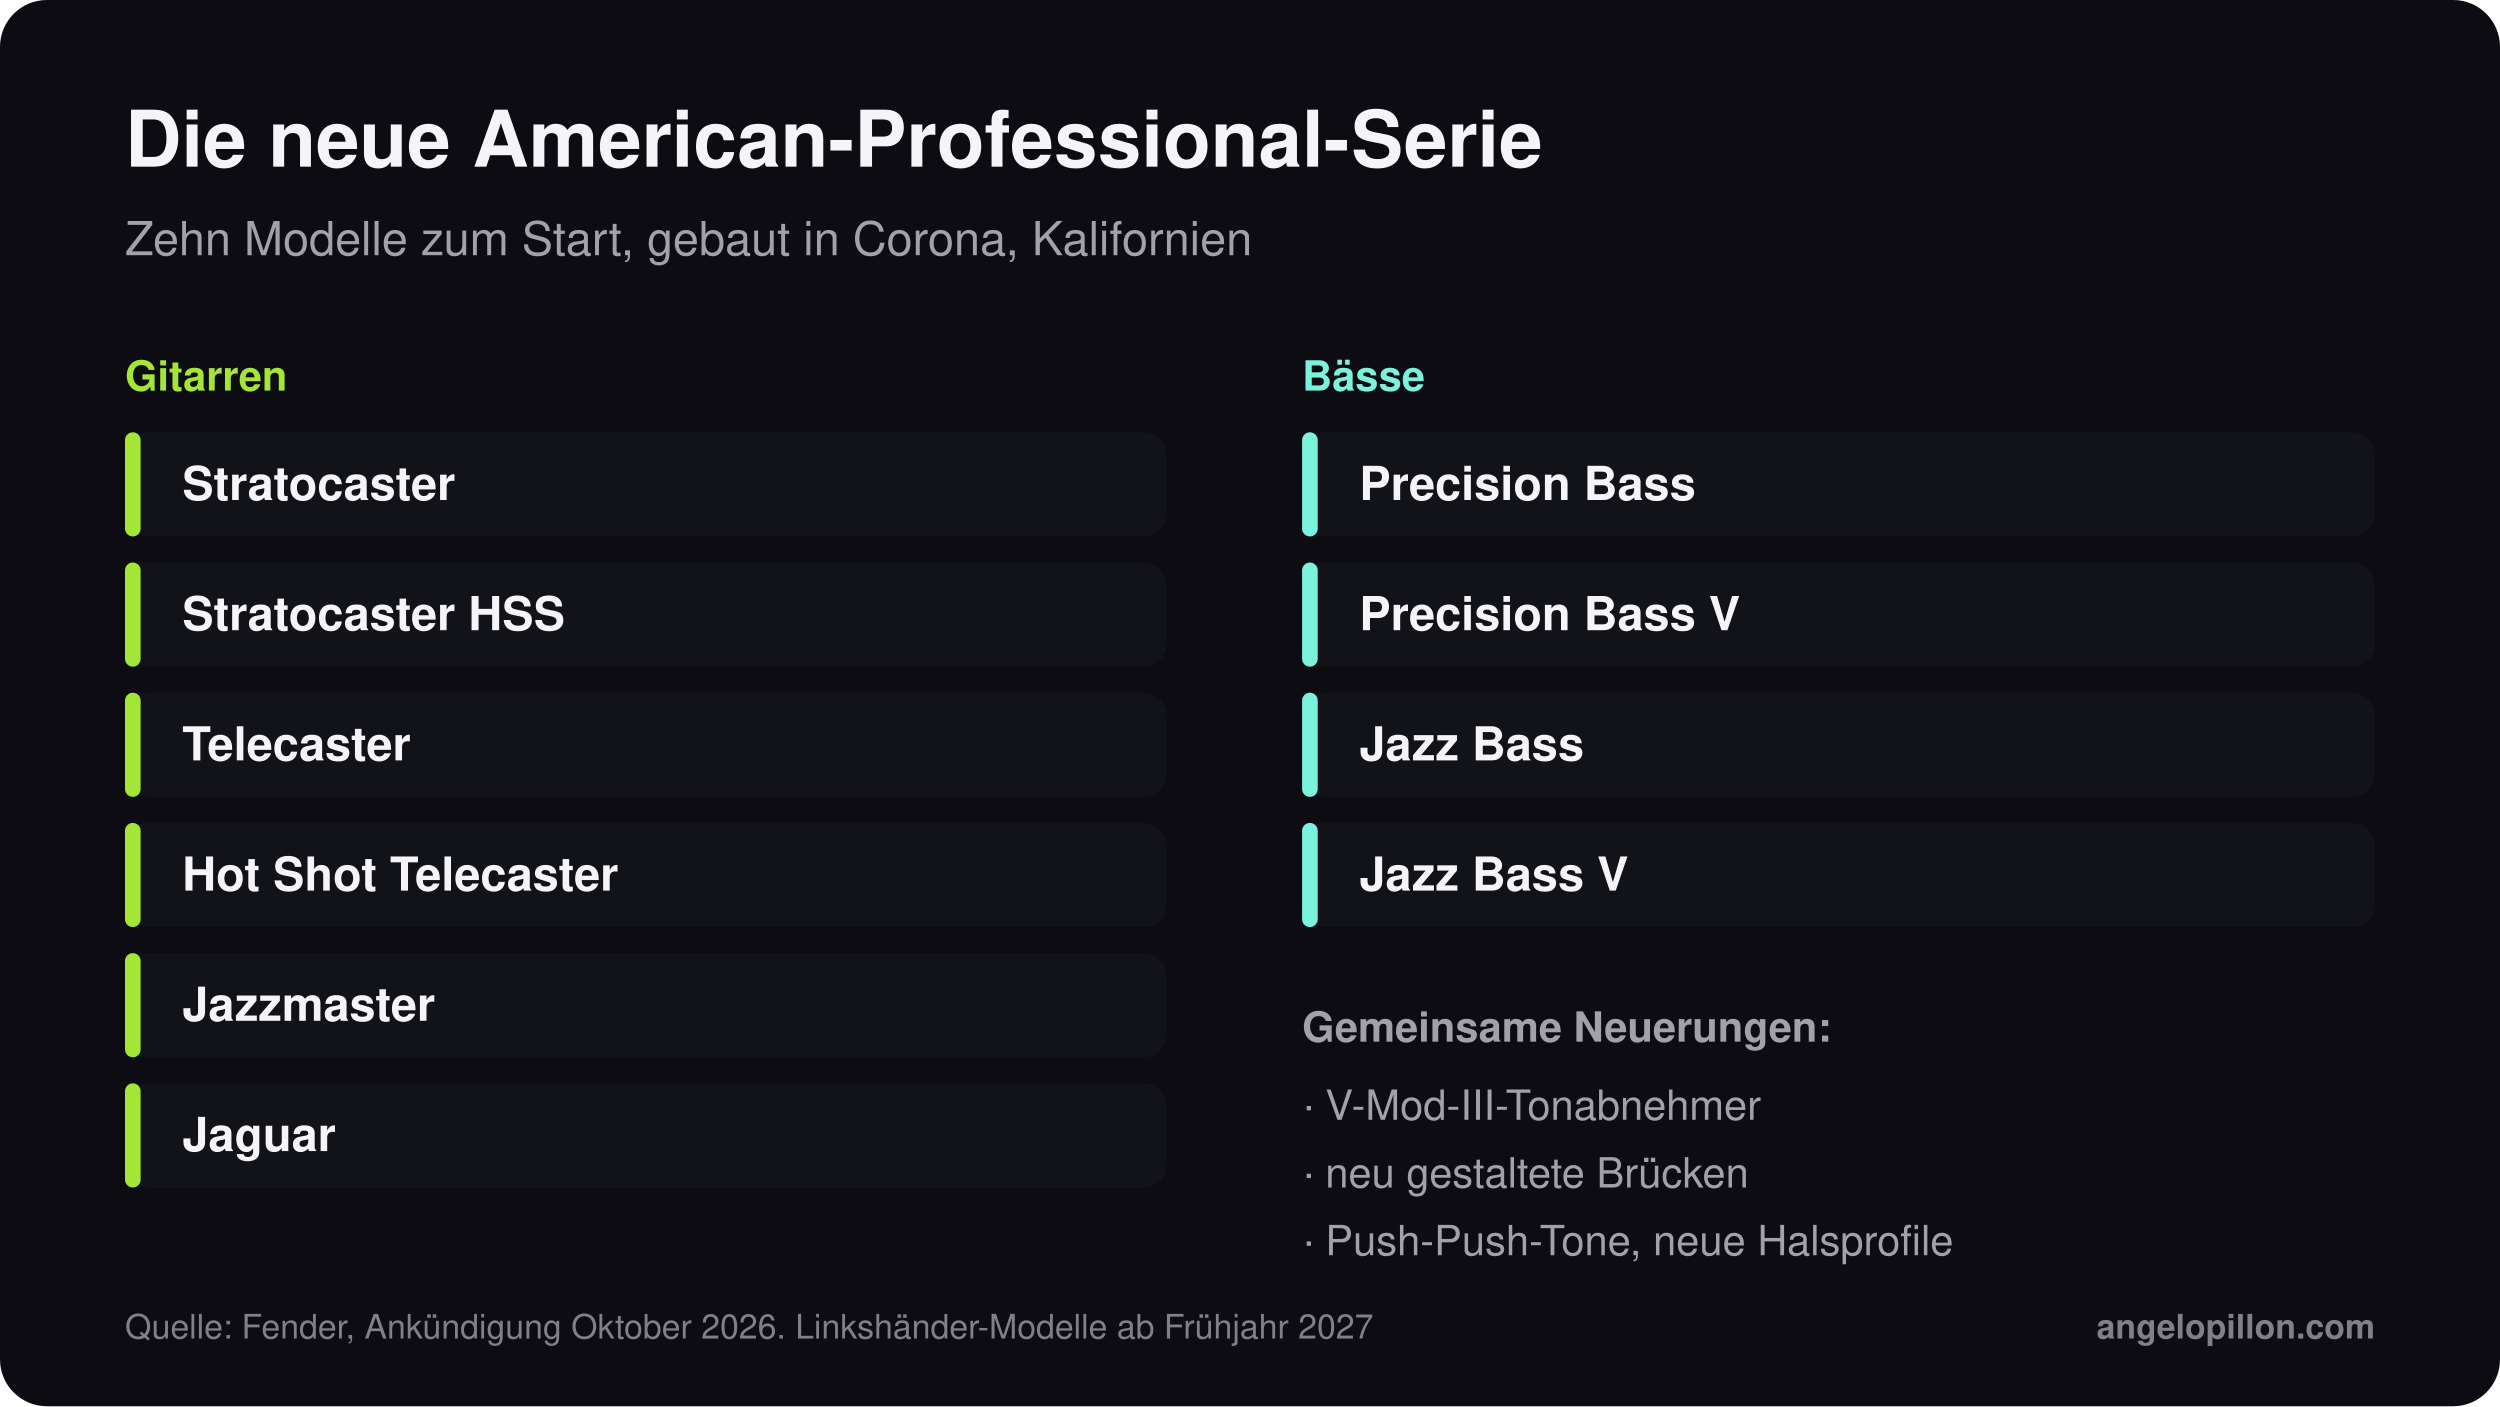
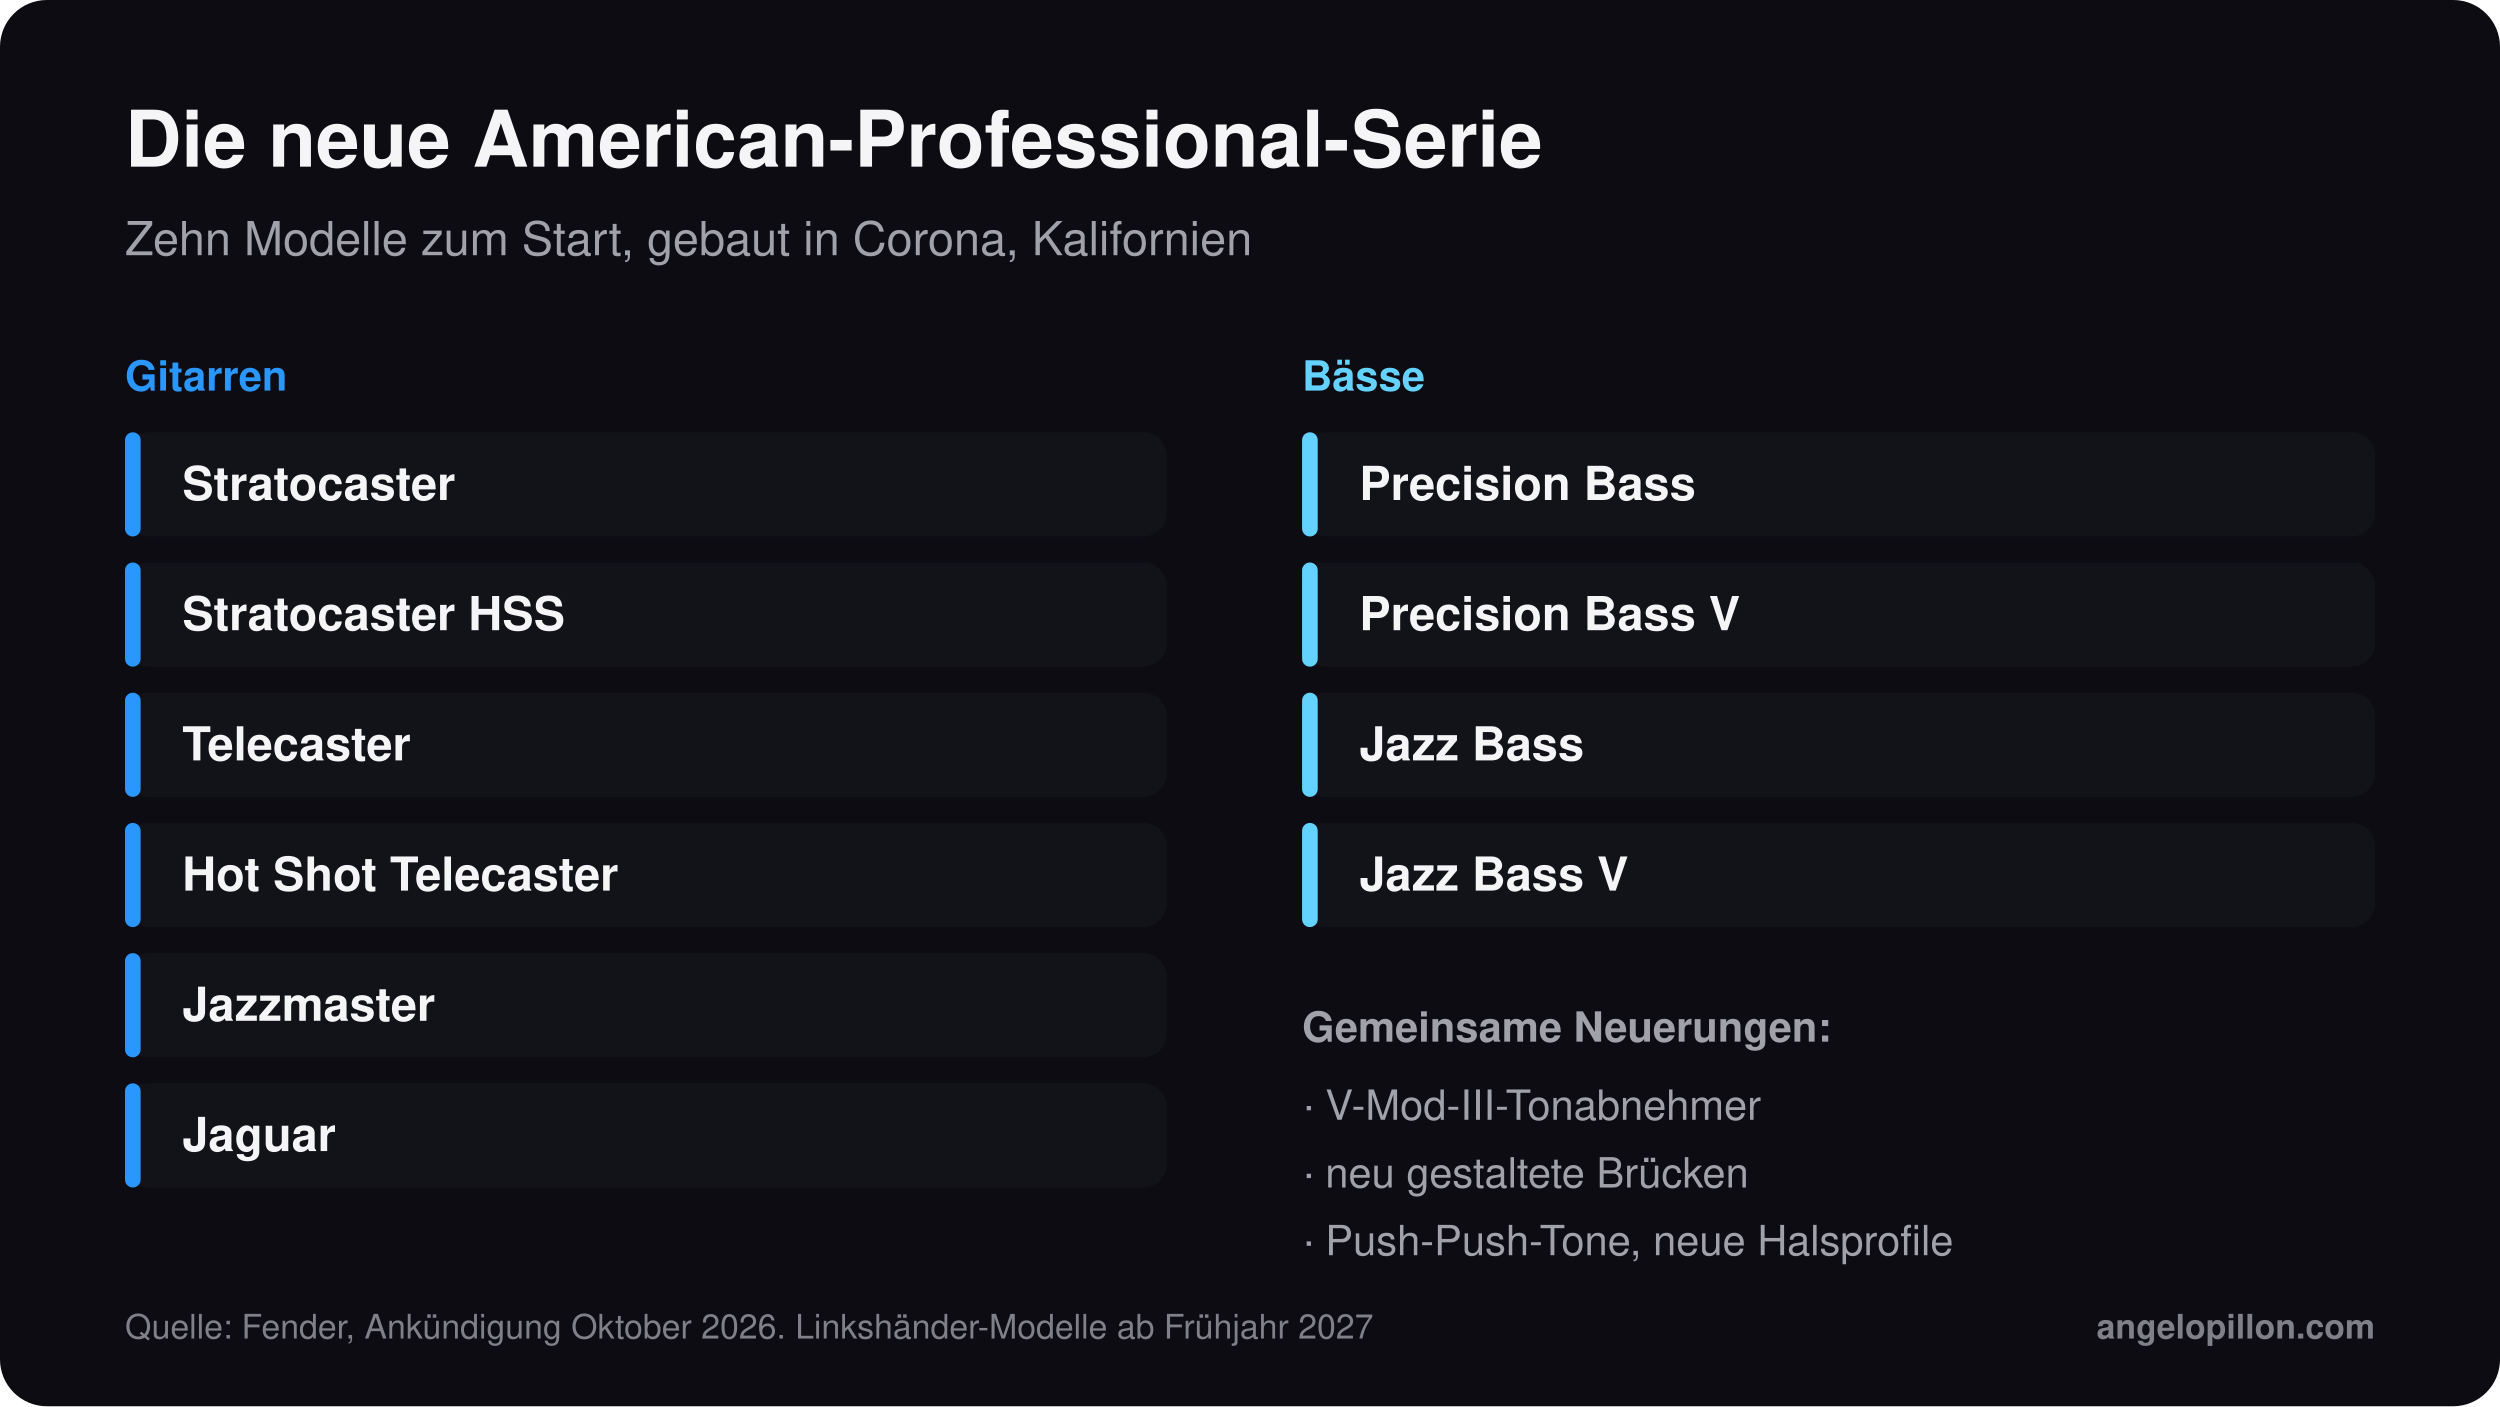
<svg xmlns="http://www.w3.org/2000/svg" viewBox="0 0 960 540" width="960" height="540" font-family="Helvetica Neue, Helvetica, Arial, sans-serif" role="img">
  <rect x="0" y="0" width="960" height="540" rx="18" fill="#0C0C12" />
  <text x="48" y="64" font-size="30" font-weight="750" fill="#F5F5F7" text-anchor="start">Die neue American-Professional-Serie</text>
  <text x="48" y="98" font-size="18" font-weight="450" fill="#A1A1AA" text-anchor="start">Zehn Modelle zum Start, gebaut in Corona, Kalifornien</text>
-   <text x="48" y="150" font-size="16" font-weight="700" fill="#A3E635" text-anchor="start">Gitarren</text>
-   <text x="500" y="150" font-size="16" font-weight="700" fill="#7CF2DC" text-anchor="start">Bässe</text>
+   <text x="48" y="150" font-size="16" font-weight="700" fill="#2997FF" text-anchor="start">Gitarren</text>
+   <text x="500" y="150" font-size="16" font-weight="700" fill="#64D2FF" text-anchor="start">Bässe</text>
  <rect x="48" y="166" width="400" height="40" rx="9" fill="#121219" />
-   <rect x="48" y="166" width="6" height="40" rx="3" fill="#A3E635" />
+   <rect x="48" y="166" width="6" height="40" rx="3" fill="#2997FF" />
  <text x="70" y="192" font-size="18" font-weight="600" fill="#F5F5F7" text-anchor="start">Stratocaster</text>
  <rect x="48" y="216" width="400" height="40" rx="9" fill="#121219" />
-   <rect x="48" y="216" width="6" height="40" rx="3" fill="#A3E635" />
+   <rect x="48" y="216" width="6" height="40" rx="3" fill="#2997FF" />
  <text x="70" y="242" font-size="18" font-weight="600" fill="#F5F5F7" text-anchor="start">Stratocaster HSS</text>
  <rect x="48" y="266" width="400" height="40" rx="9" fill="#121219" />
-   <rect x="48" y="266" width="6" height="40" rx="3" fill="#A3E635" />
+   <rect x="48" y="266" width="6" height="40" rx="3" fill="#2997FF" />
  <text x="70" y="292" font-size="18" font-weight="600" fill="#F5F5F7" text-anchor="start">Telecaster</text>
  <rect x="48" y="316" width="400" height="40" rx="9" fill="#121219" />
-   <rect x="48" y="316" width="6" height="40" rx="3" fill="#A3E635" />
+   <rect x="48" y="316" width="6" height="40" rx="3" fill="#2997FF" />
  <text x="70" y="342" font-size="18" font-weight="600" fill="#F5F5F7" text-anchor="start">Hot Shot Telecaster</text>
  <rect x="48" y="366" width="400" height="40" rx="9" fill="#121219" />
-   <rect x="48" y="366" width="6" height="40" rx="3" fill="#A3E635" />
+   <rect x="48" y="366" width="6" height="40" rx="3" fill="#2997FF" />
  <text x="70" y="392" font-size="18" font-weight="600" fill="#F5F5F7" text-anchor="start">Jazzmaster</text>
  <rect x="48" y="416" width="400" height="40" rx="9" fill="#121219" />
-   <rect x="48" y="416" width="6" height="40" rx="3" fill="#A3E635" />
+   <rect x="48" y="416" width="6" height="40" rx="3" fill="#2997FF" />
  <text x="70" y="442" font-size="18" font-weight="600" fill="#F5F5F7" text-anchor="start">Jaguar</text>
  <rect x="500" y="166" width="412" height="40" rx="9" fill="#121219" />
-   <rect x="500" y="166" width="6" height="40" rx="3" fill="#7CF2DC" />
+   <rect x="500" y="166" width="6" height="40" rx="3" fill="#64D2FF" />
  <text x="522" y="192" font-size="18" font-weight="600" fill="#F5F5F7" text-anchor="start">Precision Bass</text>
  <rect x="500" y="216" width="412" height="40" rx="9" fill="#121219" />
-   <rect x="500" y="216" width="6" height="40" rx="3" fill="#7CF2DC" />
+   <rect x="500" y="216" width="6" height="40" rx="3" fill="#64D2FF" />
  <text x="522" y="242" font-size="18" font-weight="600" fill="#F5F5F7" text-anchor="start">Precision Bass V</text>
  <rect x="500" y="266" width="412" height="40" rx="9" fill="#121219" />
-   <rect x="500" y="266" width="6" height="40" rx="3" fill="#7CF2DC" />
+   <rect x="500" y="266" width="6" height="40" rx="3" fill="#64D2FF" />
  <text x="522" y="292" font-size="18" font-weight="600" fill="#F5F5F7" text-anchor="start">Jazz Bass</text>
  <rect x="500" y="316" width="412" height="40" rx="9" fill="#121219" />
-   <rect x="500" y="316" width="6" height="40" rx="3" fill="#7CF2DC" />
+   <rect x="500" y="316" width="6" height="40" rx="3" fill="#64D2FF" />
  <text x="522" y="342" font-size="18" font-weight="600" fill="#F5F5F7" text-anchor="start">Jazz Bass V</text>
  <text x="500" y="400" font-size="16" font-weight="700" fill="#A1A1AA" text-anchor="start">Gemeinsame Neuerungen:</text>
  <text x="500" y="430" font-size="16" font-weight="500" fill="#A1A1AA" text-anchor="start">· V-Mod-III-Tonabnehmer</text>
  <text x="500" y="456" font-size="16" font-weight="500" fill="#A1A1AA" text-anchor="start">· neu gestaltete Brücken</text>
  <text x="500" y="482" font-size="16" font-weight="500" fill="#A1A1AA" text-anchor="start">· Push-Push-Tone, neue Halsprofile</text>
  <text x="48" y="514" font-size="13" font-weight="450" fill="#808089" text-anchor="start">Quelle: Fender, Ankündigung Oktober 2026. Linkshänder-Modelle ab Frühjahr 2027</text>
  <text x="912" y="514" font-size="13" font-weight="600" fill="#808089" text-anchor="end">angelopillon.com</text>
</svg>
